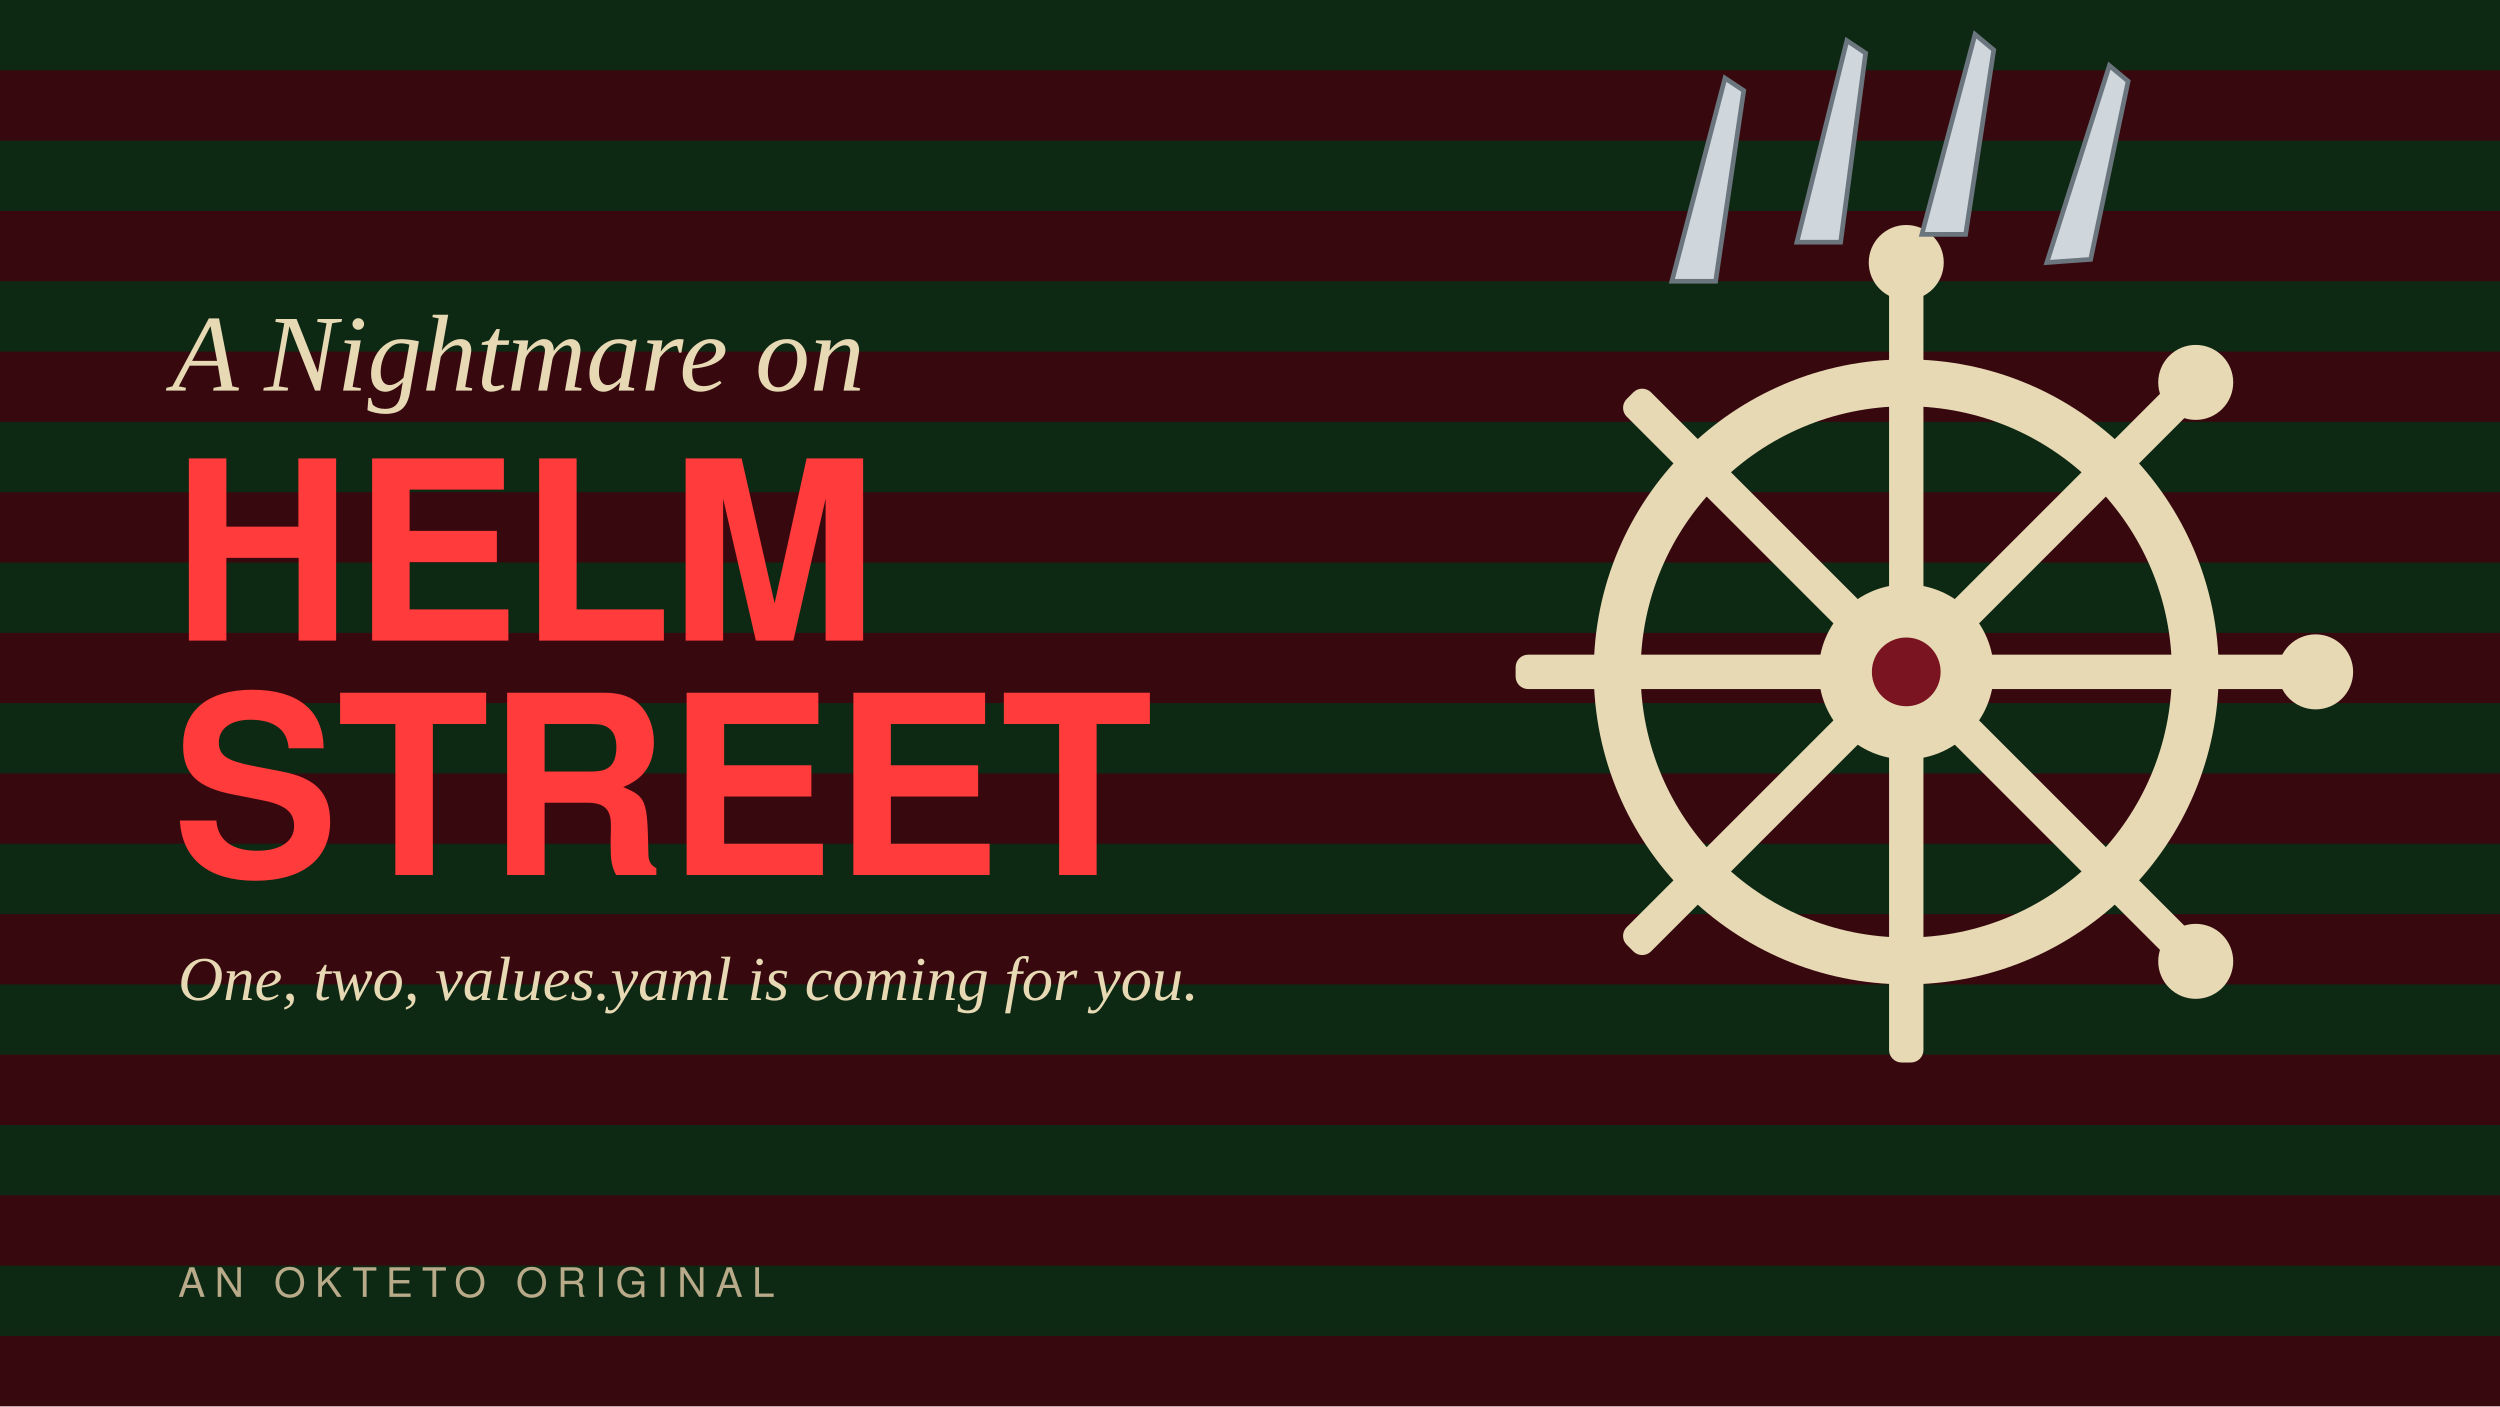
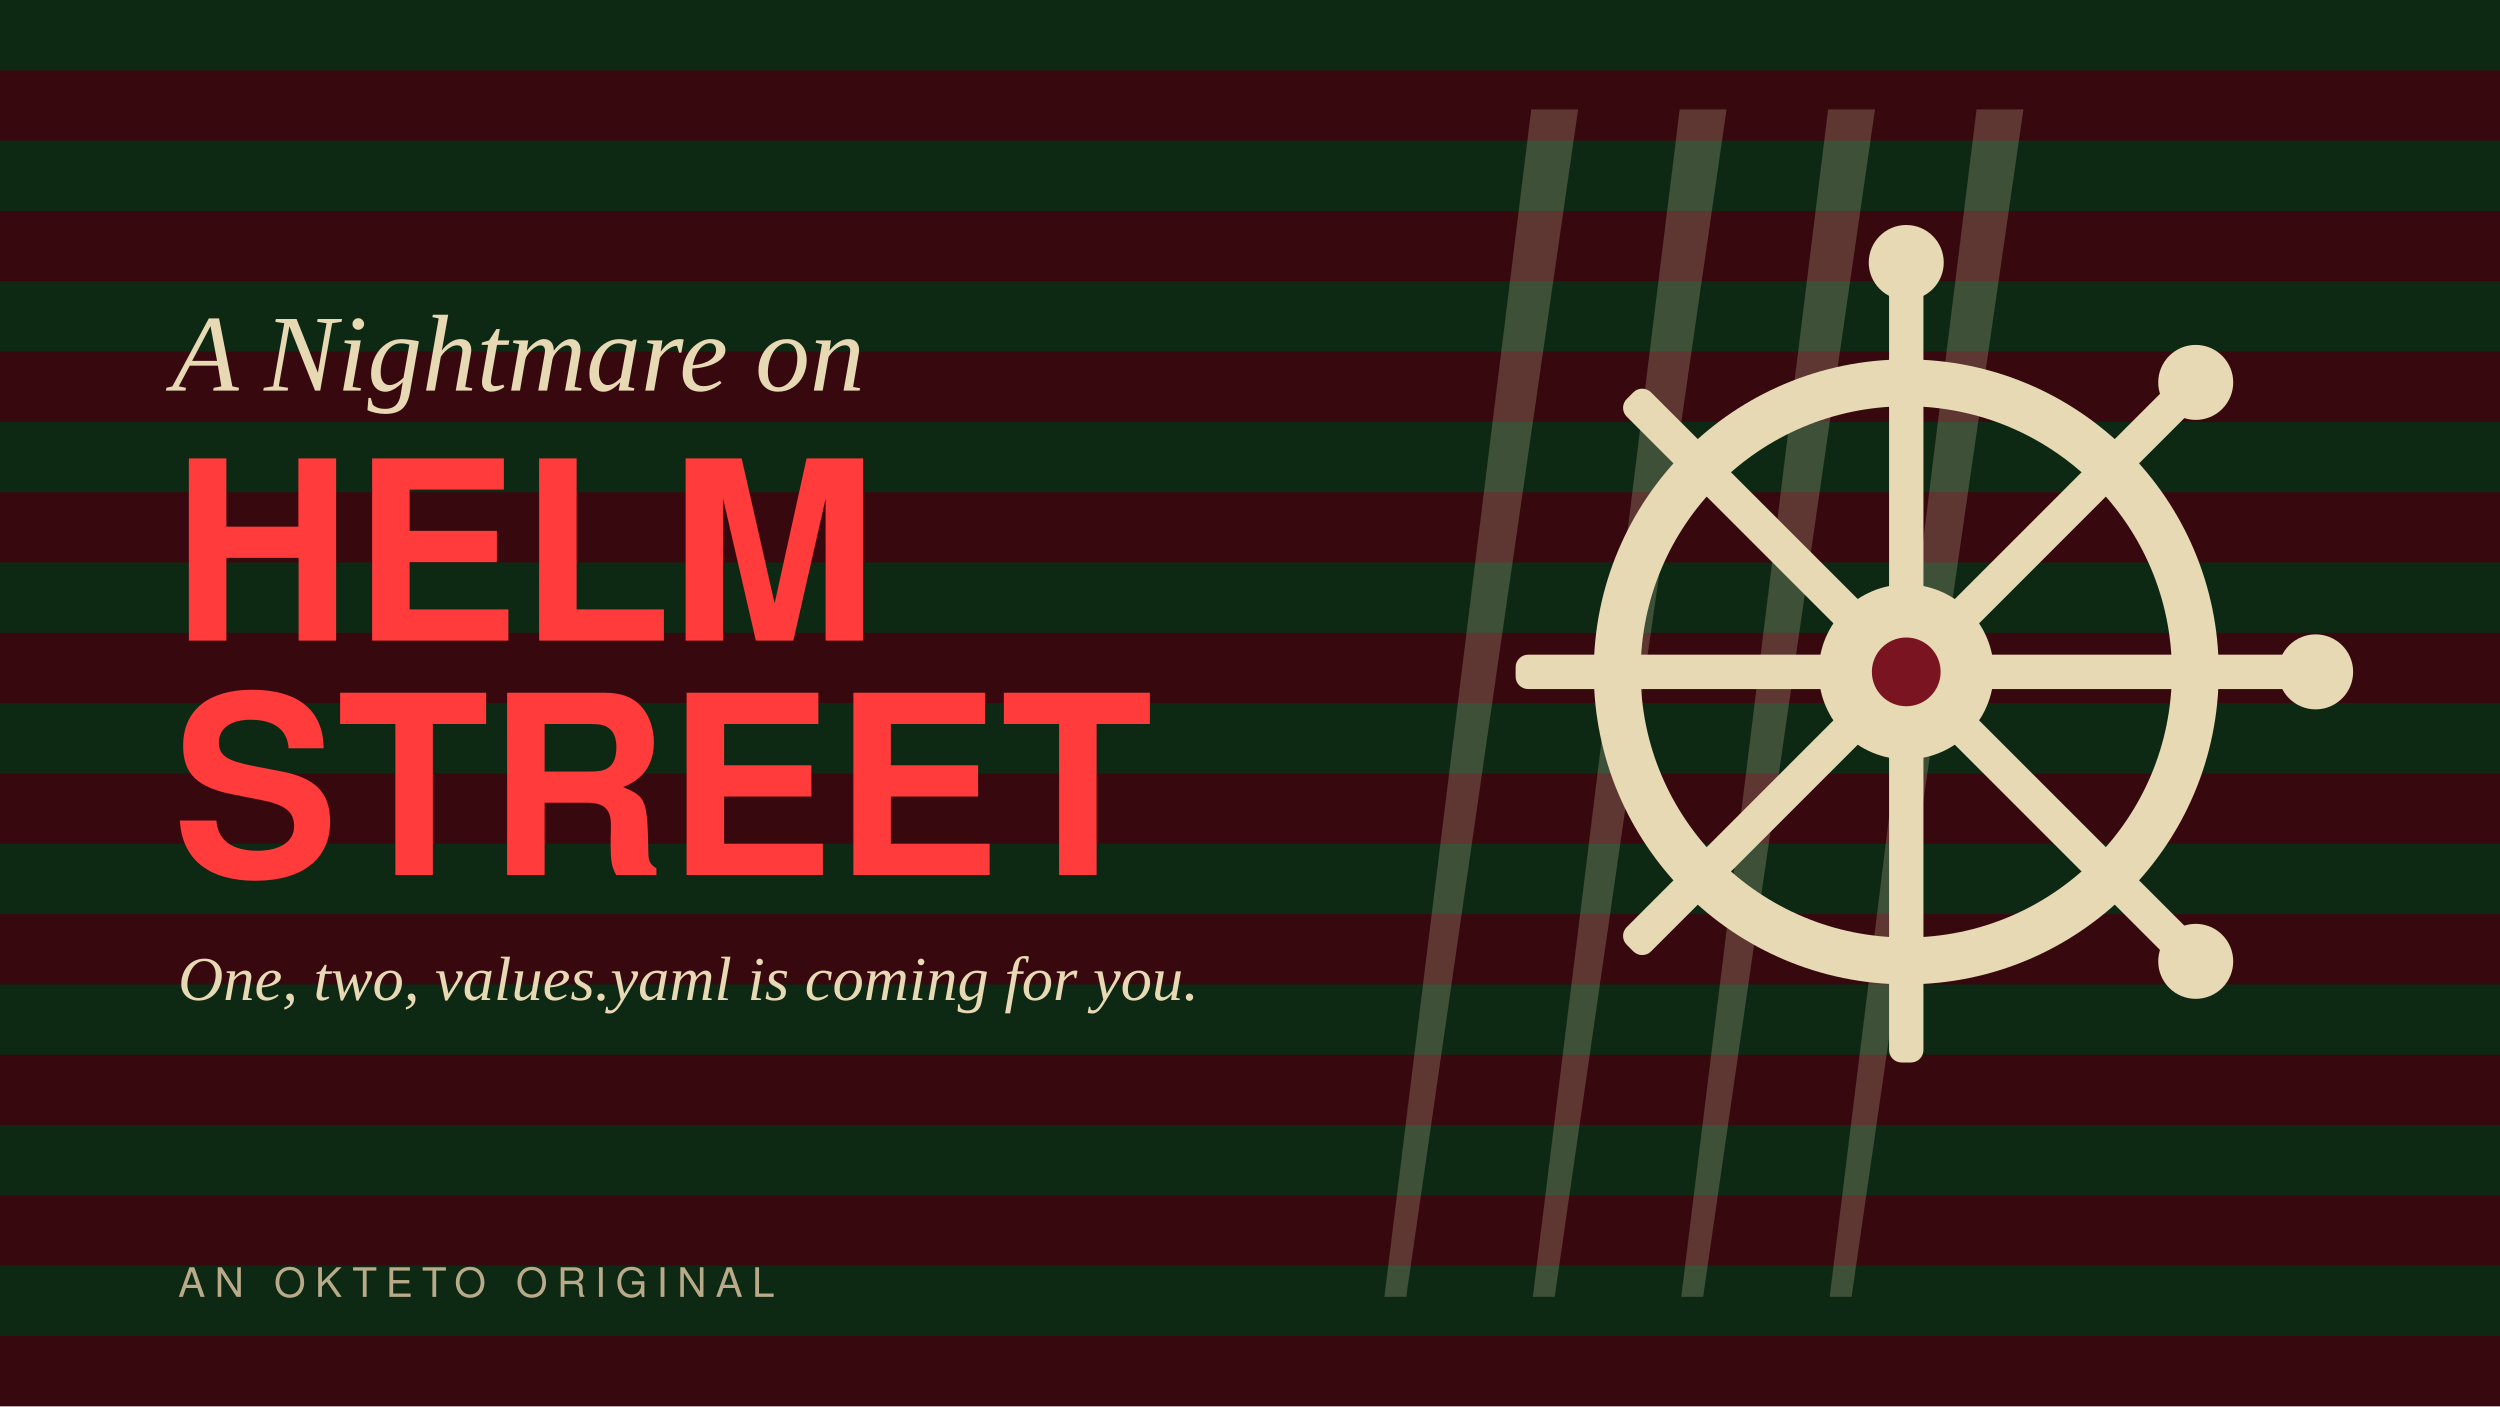
<svg xmlns="http://www.w3.org/2000/svg" viewBox="0 0 1600 900" width="1600" height="900">
  <rect width="1600" height="900" fill="#7a1420" />
  <rect x="0" y="0" width="1600" height="45" fill="#1f5a2b" />
  <rect x="0" y="90" width="1600" height="45" fill="#1f5a2b" />
  <rect x="0" y="180" width="1600" height="45" fill="#1f5a2b" />
  <rect x="0" y="270" width="1600" height="45" fill="#1f5a2b" />
  <rect x="0" y="360" width="1600" height="45" fill="#1f5a2b" />
  <rect x="0" y="450" width="1600" height="45" fill="#1f5a2b" />
  <rect x="0" y="540" width="1600" height="45" fill="#1f5a2b" />
  <rect x="0" y="630" width="1600" height="45" fill="#1f5a2b" />
  <rect x="0" y="720" width="1600" height="45" fill="#1f5a2b" />
  <rect x="0" y="810" width="1600" height="45" fill="#1f5a2b" />
  <rect width="1600" height="900" fill="#000" opacity="0.55" />
+   <polygon points="980,70 1010,70 900,830 886,830" fill="#e8d9b5" opacity="0.22" />
+   <polygon points="1075,70 1105,70 995,830 981,830" fill="#e8d9b5" opacity="0.22" />
+   <polygon points="1170,70 1200,70 1090,830 1076,830" fill="#e8d9b5" opacity="0.22" />
+   <polygon points="1265,70 1295,70 1185,830 1171,830" fill="#e8d9b5" opacity="0.22" />
  <g transform="translate(1220 430)">
    <g transform="rotate(0)">
      <rect x="-11" y="-250" width="22" height="500" rx="8" fill="#e8d9b5" />
      <circle cx="0" cy="-262" r="24" fill="#e8d9b5" />
    </g>
    <g transform="rotate(45)">
      <rect x="-11" y="-250" width="22" height="500" rx="8" fill="#e8d9b5" />
      <circle cx="0" cy="-262" r="24" fill="#e8d9b5" />
    </g>
    <g transform="rotate(90)">
      <rect x="-11" y="-250" width="22" height="500" rx="8" fill="#e8d9b5" />
      <circle cx="0" cy="-262" r="24" fill="#e8d9b5" />
    </g>
    <g transform="rotate(135)">
      <rect x="-11" y="-250" width="22" height="500" rx="8" fill="#e8d9b5" />
      <circle cx="0" cy="-262" r="24" fill="#e8d9b5" />
    </g>
    <circle r="185" fill="none" stroke="#e8d9b5" stroke-width="30" />
    <circle r="56" fill="#e8d9b5" />
    <circle r="22" fill="#7a1420" />
-     <g fill="#cfd6dc" stroke="#6b757d" stroke-width="3">
-       <polygon points="-150,-250 -122,-250 -104,-372 -116,-380" />
-       <polygon points="-70,-275 -42,-275 -26,-396 -38,-404" />
-       <polygon points="10,-280 38,-280 56,-398 44,-408" />
-       <polygon points="90,-262 118,-264 142,-378 130,-388" />
-     </g>
  </g>
  <text x="110" y="250" font-family="Georgia, 'Times New Roman', serif" font-style="italic" font-size="70" fill="#e8d9b5">A Nightmare on</text>
  <text x="110" y="410" font-family="'Arial Black', 'Helvetica Neue', Helvetica, Arial, sans-serif" font-weight="900" font-size="160" fill="#ff3b3b">HELM</text>
  <text x="110" y="560" font-family="'Arial Black', 'Helvetica Neue', Helvetica, Arial, sans-serif" font-weight="900" font-size="160" fill="#ff3b3b">STREET</text>
  <text x="114" y="640" font-family="Georgia, 'Times New Roman', serif" font-style="italic" font-size="40" fill="#e8d9b5">One, two, values.yaml is coming for you.</text>
  <text x="114" y="830" text-anchor="start" font-family="Helvetica, Arial, sans-serif" font-size="26" letter-spacing="6" fill="#b9ab8a">AN OKTETO ORIGINAL</text>
</svg>
